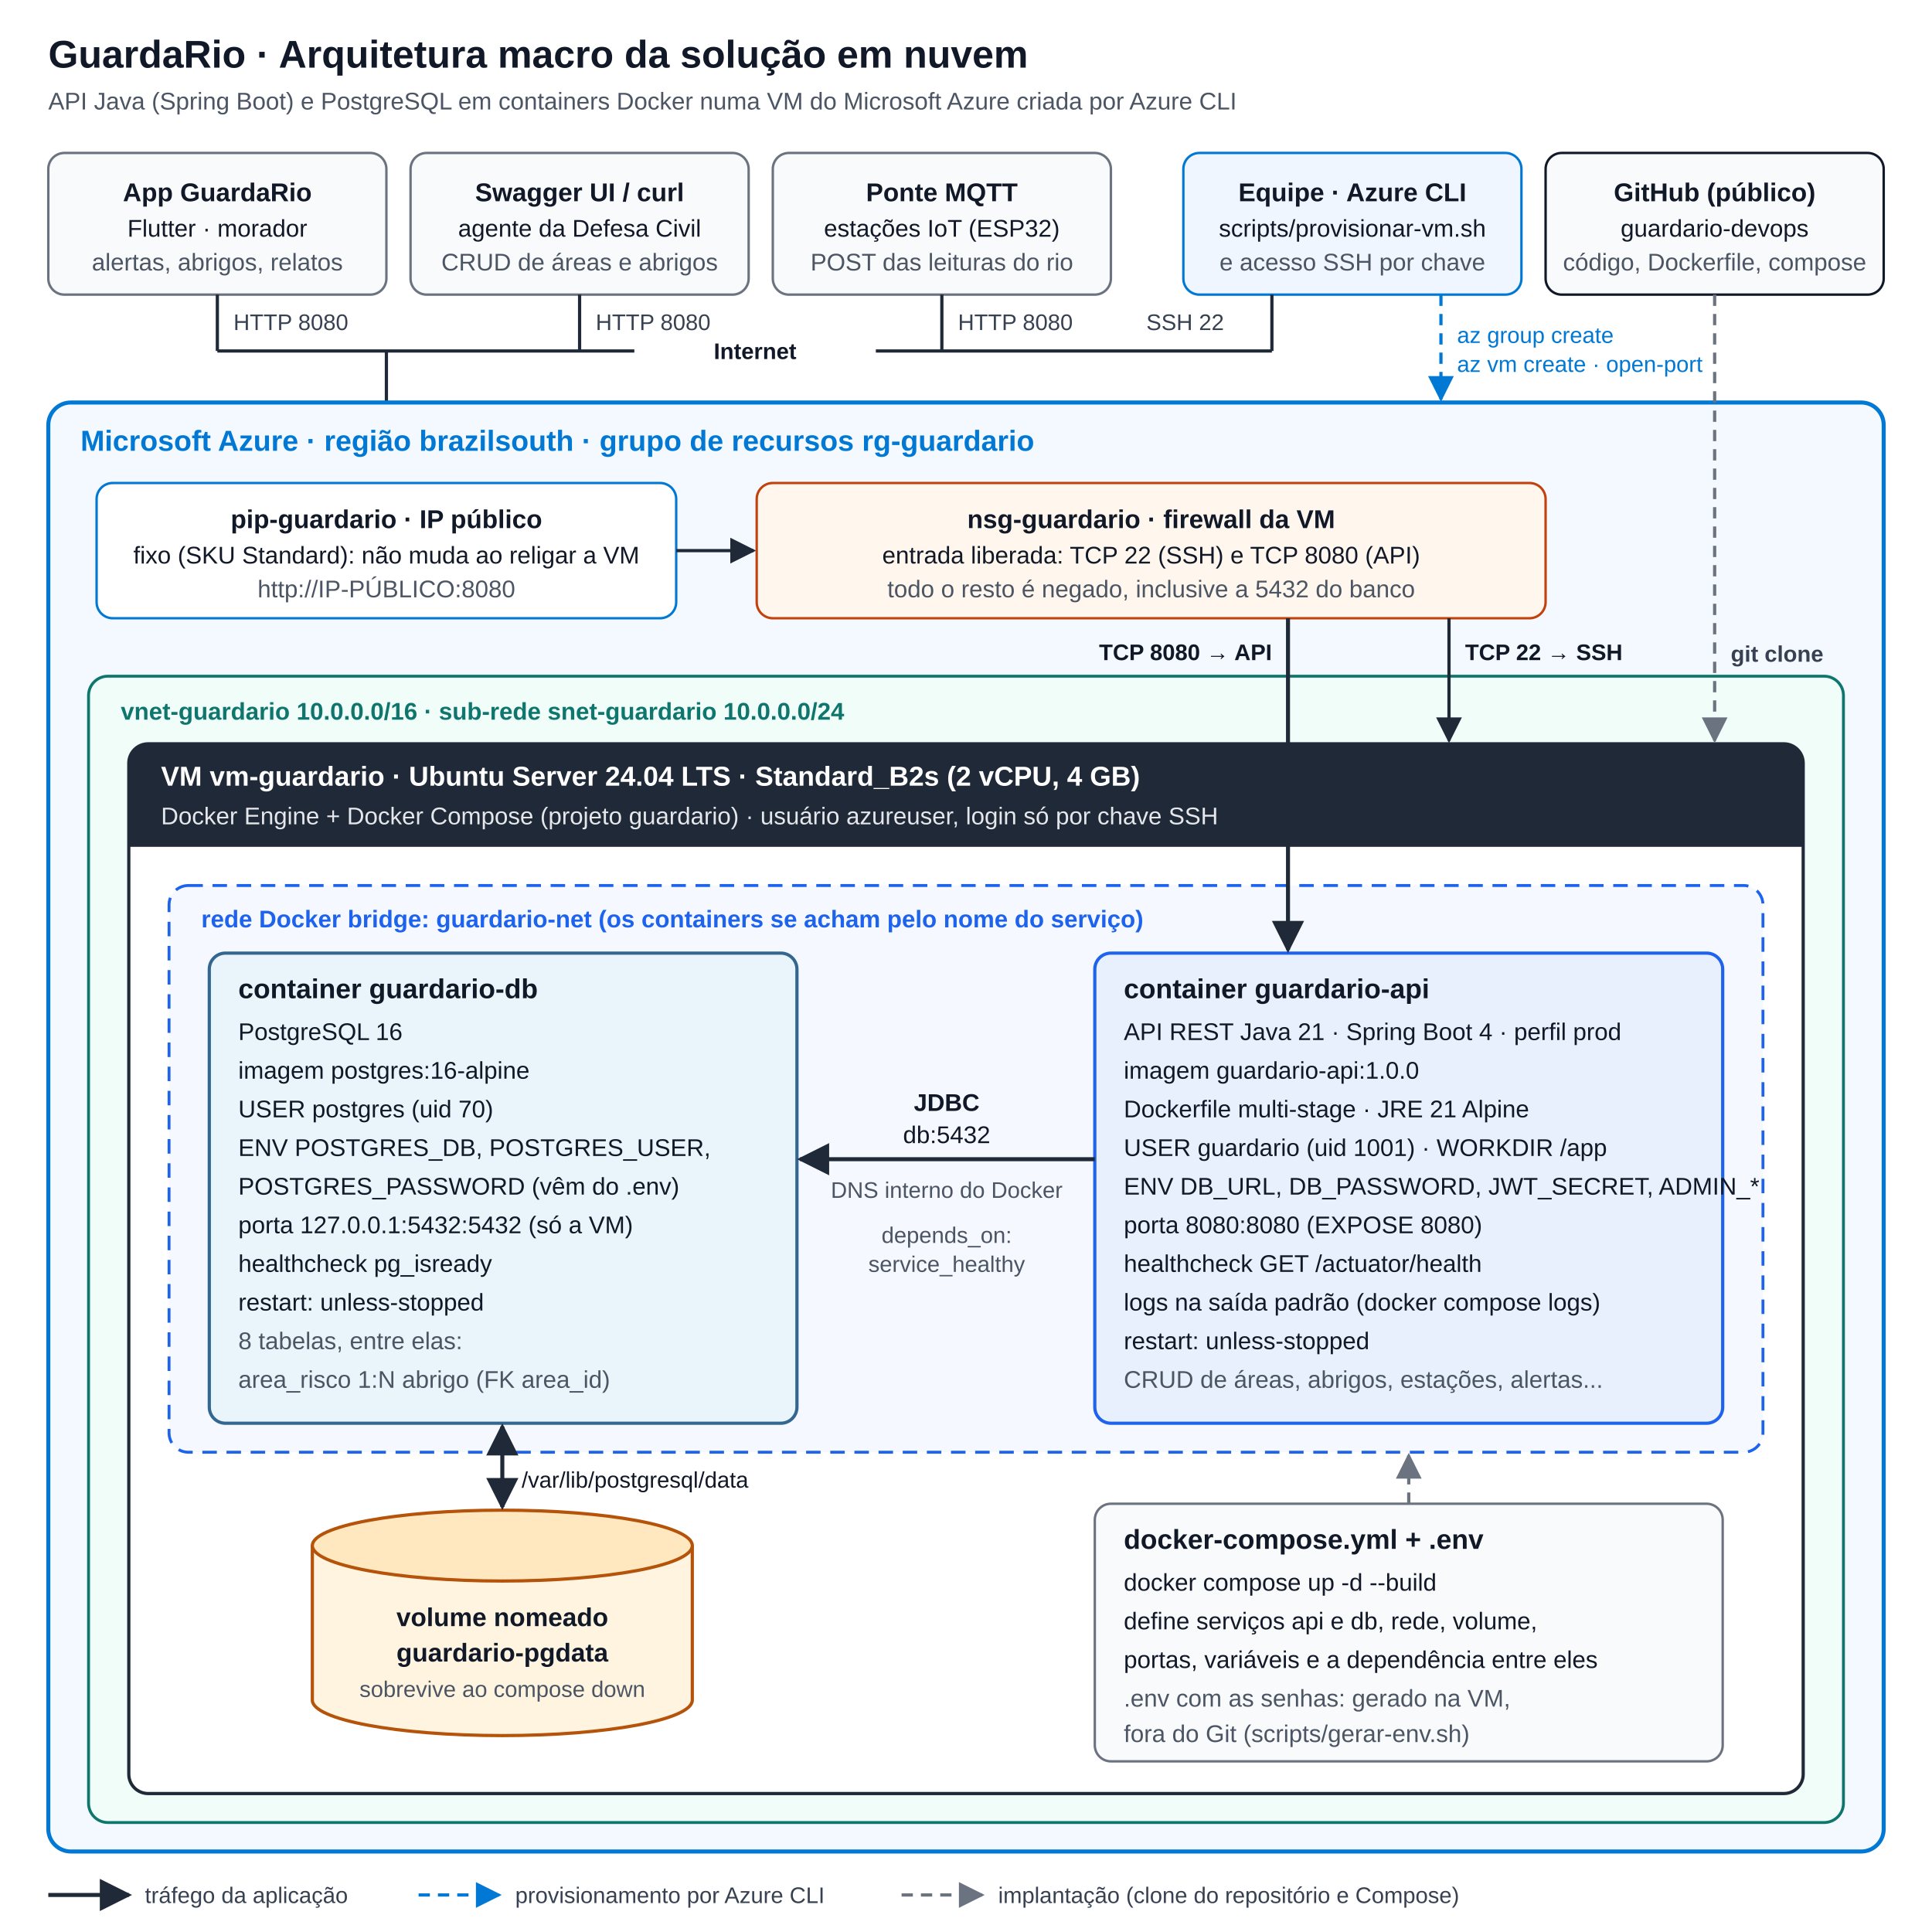
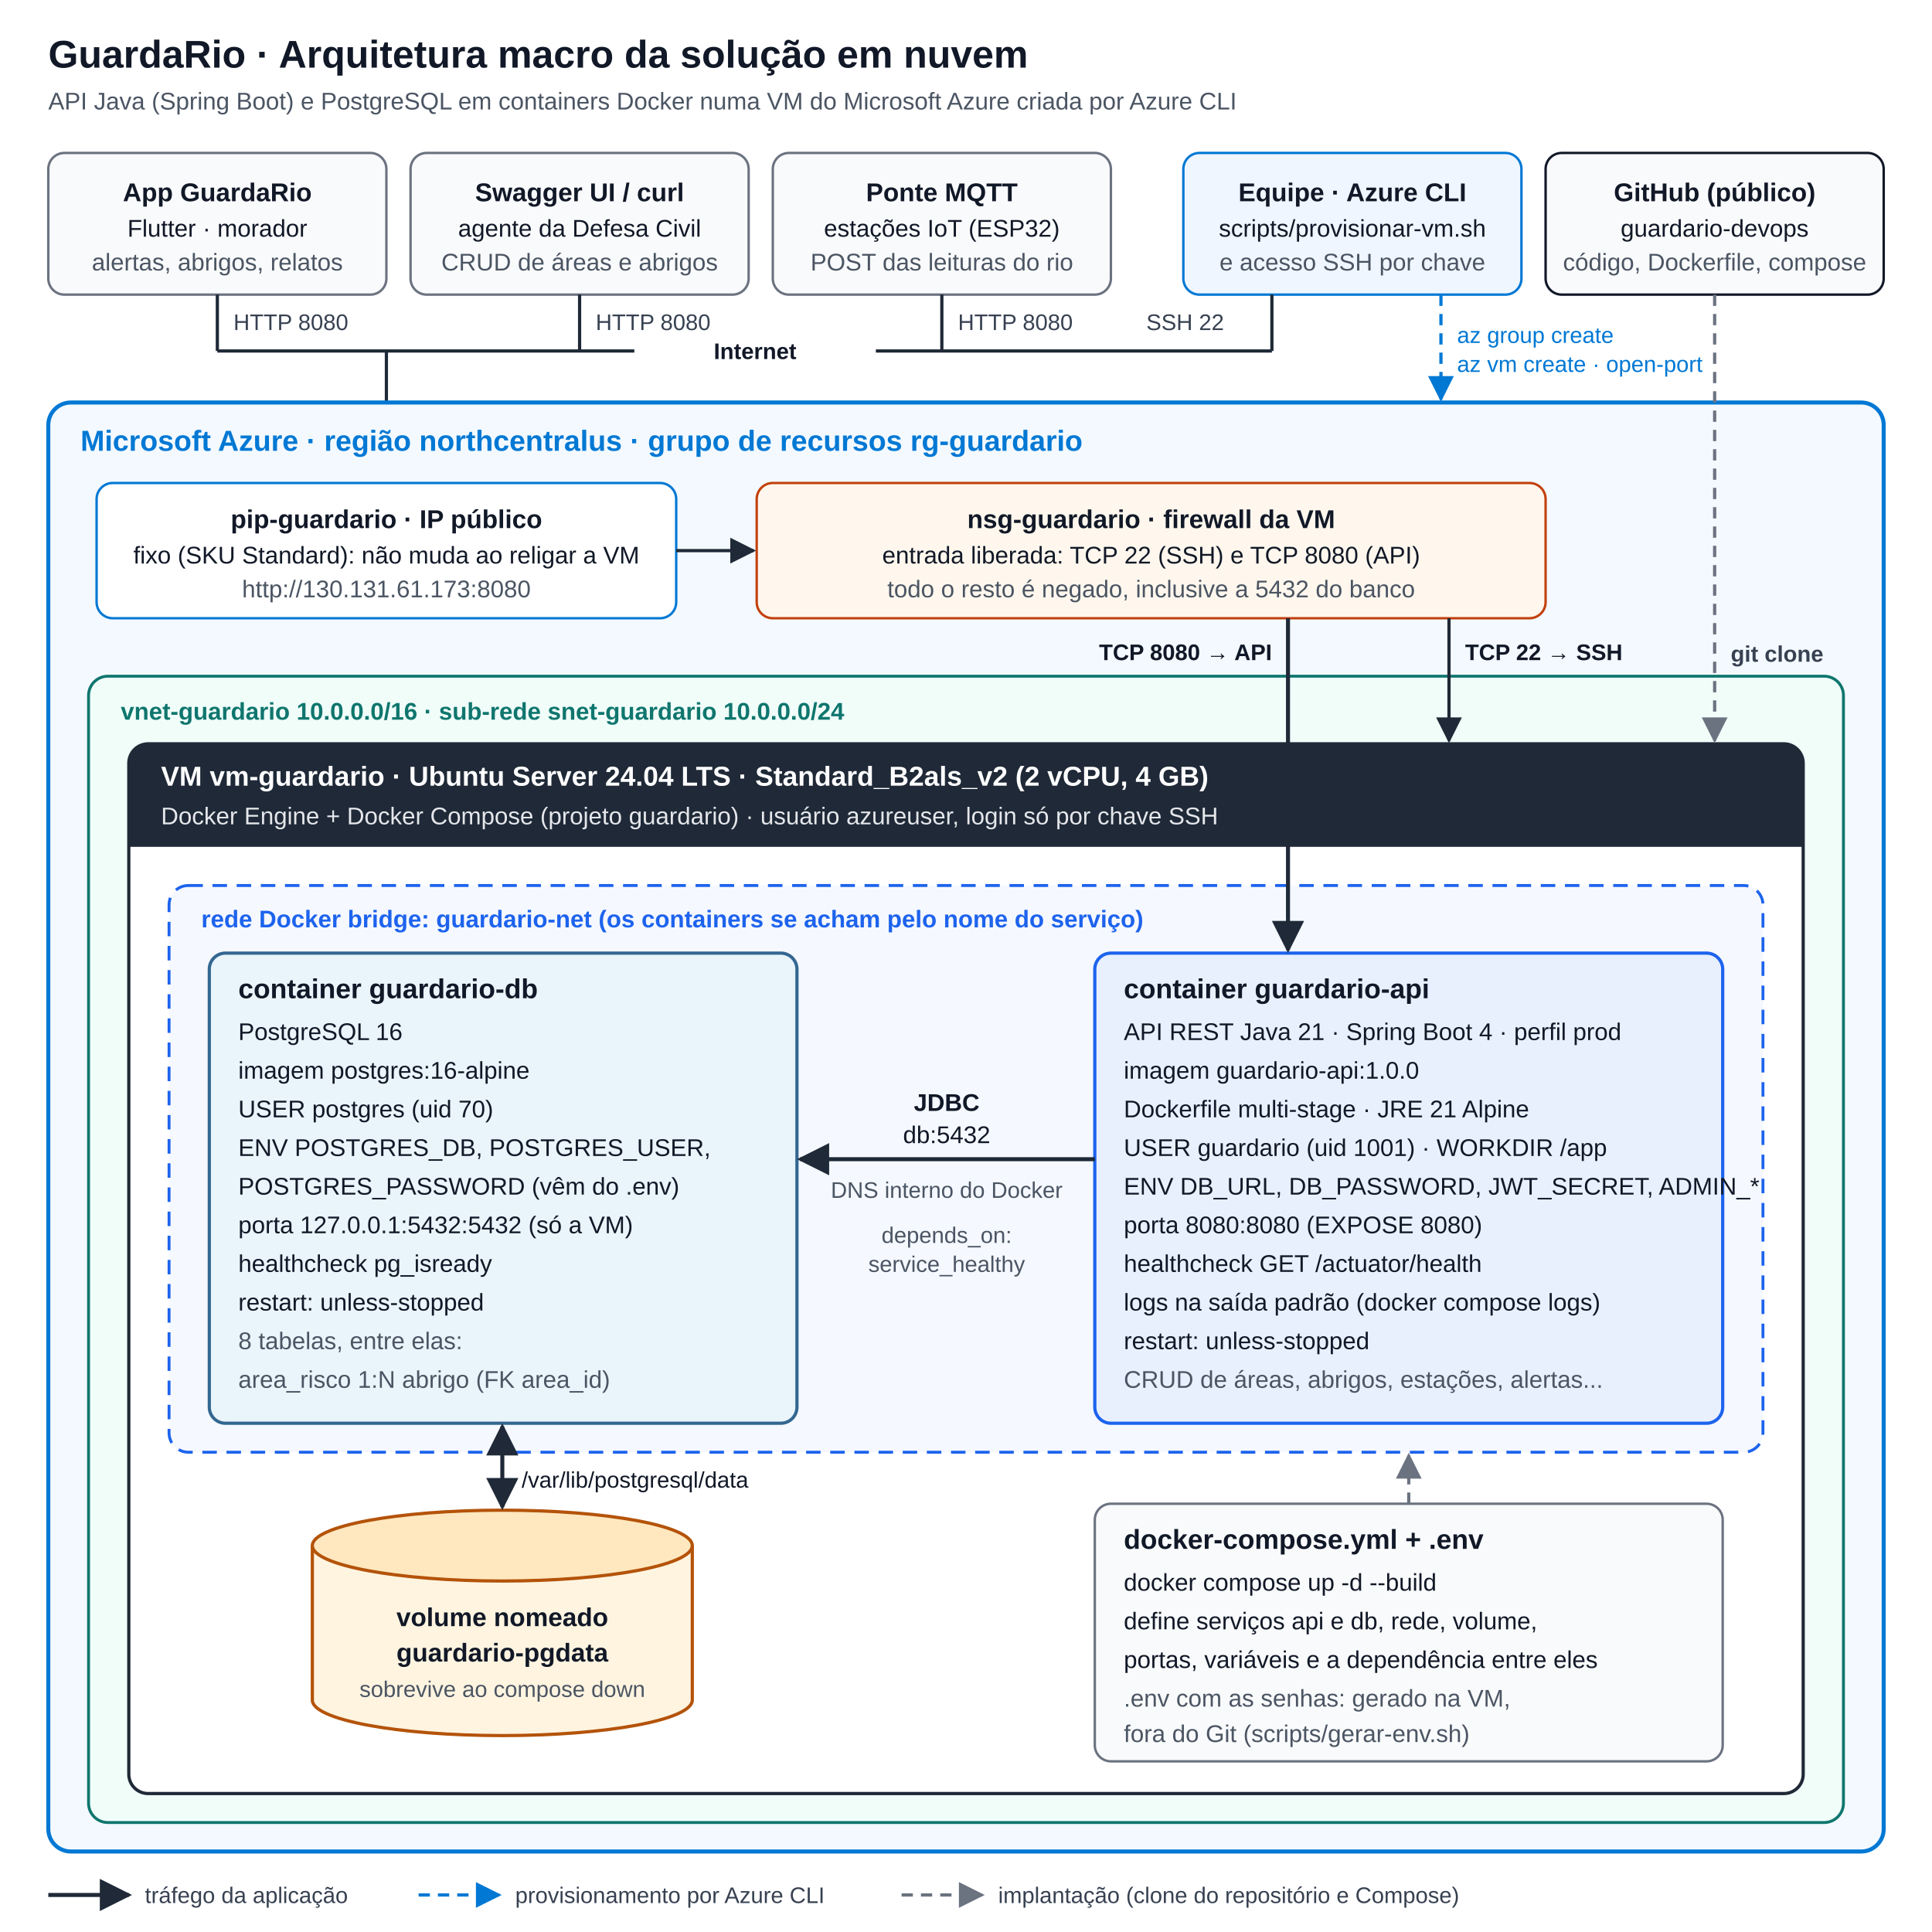
<svg xmlns="http://www.w3.org/2000/svg" viewBox="0 0 1200 1200" width="1200" height="1200" font-family="Segoe UI, Arial, Helvetica, sans-serif">
  <defs>
    <marker id="seta" viewBox="0 0 10 10" refX="9" refY="5" markerWidth="8" markerHeight="8" orient="auto-start-reverse">
      <path d="M0,0 L10,5 L0,10 z" fill="#1F2937" />
    </marker>
    <marker id="setaAzul" viewBox="0 0 10 10" refX="9" refY="5" markerWidth="8" markerHeight="8" orient="auto-start-reverse">
      <path d="M0,0 L10,5 L0,10 z" fill="#0078D4" />
    </marker>
    <marker id="setaCinza" viewBox="0 0 10 10" refX="9" refY="5" markerWidth="8" markerHeight="8" orient="auto-start-reverse">
      <path d="M0,0 L10,5 L0,10 z" fill="#6B7280" />
    </marker>
  </defs>
  <rect width="1200" height="1200" fill="#FFFFFF" />
  <text x="30" y="42" font-size="24" font-weight="700" fill="#111827">GuardaRio · Arquitetura macro da solução em nuvem</text>
  <text x="30" y="68" font-size="15" fill="#4B5563">API Java (Spring Boot) e PostgreSQL em containers Docker numa VM do Microsoft Azure criada por Azure CLI</text>
  <g font-size="15" fill="#111827">
    <rect x="30" y="95" width="210" height="88" rx="10" fill="#F9FAFB" stroke="#6B7280" stroke-width="1.5" />
    <text x="135" y="125" text-anchor="middle" font-weight="700" font-size="16">App GuardaRio</text>
    <text x="135" y="147" text-anchor="middle">Flutter · morador</text>
    <text x="135" y="168" text-anchor="middle" fill="#4B5563">alertas, abrigos, relatos</text>
    <rect x="255" y="95" width="210" height="88" rx="10" fill="#F9FAFB" stroke="#6B7280" stroke-width="1.5" />
    <text x="360" y="125" text-anchor="middle" font-weight="700" font-size="16">Swagger UI / curl</text>
    <text x="360" y="147" text-anchor="middle">agente da Defesa Civil</text>
    <text x="360" y="168" text-anchor="middle" fill="#4B5563">CRUD de áreas e abrigos</text>
    <rect x="480" y="95" width="210" height="88" rx="10" fill="#F9FAFB" stroke="#6B7280" stroke-width="1.5" />
    <text x="585" y="125" text-anchor="middle" font-weight="700" font-size="16">Ponte MQTT</text>
    <text x="585" y="147" text-anchor="middle">estações IoT (ESP32)</text>
    <text x="585" y="168" text-anchor="middle" fill="#4B5563">POST das leituras do rio</text>
    <rect x="735" y="95" width="210" height="88" rx="10" fill="#EFF6FF" stroke="#0078D4" stroke-width="1.5" />
    <text x="840" y="125" text-anchor="middle" font-weight="700" font-size="16">Equipe · Azure CLI</text>
    <text x="840" y="147" text-anchor="middle">scripts/provisionar-vm.sh</text>
    <text x="840" y="168" text-anchor="middle" fill="#4B5563">e acesso SSH por chave</text>
    <rect x="960" y="95" width="210" height="88" rx="10" fill="#F9FAFB" stroke="#111827" stroke-width="1.5" />
    <text x="1065" y="125" text-anchor="middle" font-weight="700" font-size="16">GitHub (público)</text>
    <text x="1065" y="147" text-anchor="middle">guardario-devops</text>
    <text x="1065" y="168" text-anchor="middle" fill="#4B5563">código, Dockerfile, compose</text>
  </g>
  <g stroke="#1F2937" stroke-width="2" fill="none">
    <line x1="135" y1="183" x2="135" y2="218" />
    <line x1="360" y1="183" x2="360" y2="218" />
    <line x1="585" y1="183" x2="585" y2="218" />
    <line x1="790" y1="183" x2="790" y2="218" />
    <line x1="135" y1="218" x2="790" y2="218" />
    <line x1="240" y1="218" x2="240" y2="298" marker-end="url(#seta)" />
  </g>
  <g font-size="14" fill="#111827">
    <rect x="394" y="207" width="150" height="22" fill="#FFFFFF" />
    <text x="469" y="223" text-anchor="middle" font-weight="700">Internet</text>
    <text x="145" y="205" fill="#374151">HTTP 8080</text>
    <text x="370" y="205" fill="#374151">HTTP 8080</text>
    <text x="595" y="205" fill="#374151">HTTP 8080</text>
    <text x="712" y="205" fill="#374151">SSH 22</text>
  </g>
  <line x1="895" y1="183" x2="895" y2="248" stroke="#0078D4" stroke-width="2" stroke-dasharray="7 5" marker-end="url(#setaAzul)" />
  <text x="905" y="213" font-size="14" fill="#0078D4">az group create</text>
  <text x="905" y="231" font-size="14" fill="#0078D4">az vm create · open-port</text>
  <rect x="30" y="250" width="1140" height="900" rx="14" fill="#F3F9FE" stroke="#0078D4" stroke-width="2.5" />
-   <text x="50" y="280" font-size="18" font-weight="700" fill="#0078D4">Microsoft Azure · região brazilsouth · grupo de recursos rg-guardario</text>
+   <text x="50" y="280" font-size="18" font-weight="700" fill="#0078D4">Microsoft Azure · região northcentralus · grupo de recursos rg-guardario</text>
  <rect x="60" y="300" width="360" height="84" rx="10" fill="#FFFFFF" stroke="#0078D4" stroke-width="1.5" />
  <text x="240" y="328" text-anchor="middle" font-size="16" font-weight="700" fill="#111827">pip-guardario · IP público</text>
  <text x="240" y="350" text-anchor="middle" font-size="15" fill="#111827">fixo (SKU Standard): não muda ao religar a VM</text>
-   <text x="240" y="371" text-anchor="middle" font-size="15" fill="#4B5563">http://IP-PÚBLICO:8080</text>
+   <text x="240" y="371" text-anchor="middle" font-size="15" fill="#4B5563">http://130.131.61.173:8080</text>
  <rect x="470" y="300" width="490" height="84" rx="10" fill="#FFF7ED" stroke="#C2410C" stroke-width="1.5" />
  <text x="715" y="328" text-anchor="middle" font-size="16" font-weight="700" fill="#111827">nsg-guardario · firewall da VM</text>
  <text x="715" y="350" text-anchor="middle" font-size="15" fill="#111827">entrada liberada: TCP 22 (SSH) e TCP 8080 (API)</text>
  <text x="715" y="371" text-anchor="middle" font-size="15" fill="#4B5563">todo o resto é negado, inclusive a 5432 do banco</text>
  <line x1="420" y1="342" x2="468" y2="342" stroke="#1F2937" stroke-width="2" marker-end="url(#seta)" />
  <rect x="55" y="420" width="1090" height="712" rx="12" fill="#F0FDF9" stroke="#0F766E" stroke-width="1.8" />
  <text x="75" y="447" font-size="15" font-weight="700" fill="#0F766E">vnet-guardario 10.0.0.0/16 · sub-rede snet-guardario 10.0.0.0/24</text>
  <rect x="80" y="462" width="1040" height="652" rx="12" fill="#FFFFFF" stroke="#1F2937" stroke-width="2" />
  <path d="M92,462 h1016 a12,12 0 0 1 12,12 v52 h-1040 v-52 a12,12 0 0 1 12,-12 z" fill="#1F2937" />
-   <text x="100" y="488" font-size="17" font-weight="700" fill="#FFFFFF">VM vm-guardario · Ubuntu Server 24.04 LTS · Standard_B2s (2 vCPU, 4 GB)</text>
+   <text x="100" y="488" font-size="17" font-weight="700" fill="#FFFFFF">VM vm-guardario · Ubuntu Server 24.04 LTS · Standard_B2als_v2 (2 vCPU, 4 GB)</text>
  <text x="100" y="512" font-size="15" fill="#E5E7EB">Docker Engine + Docker Compose (projeto guardario) · usuário azureuser, login só por chave SSH</text>
  <rect x="105" y="550" width="990" height="352" rx="12" fill="#F5F8FF" stroke="#1D63ED" stroke-width="1.8" stroke-dasharray="9 6" />
  <text x="125" y="576" font-size="15" font-weight="700" fill="#1D63ED">rede Docker bridge: guardario-net (os containers se acham pelo nome do serviço)</text>
  <rect x="130" y="592" width="365" height="292" rx="10" fill="#EAF4FB" stroke="#336791" stroke-width="2" />
  <text x="148" y="620" font-size="17" font-weight="700" fill="#111827">container guardario-db</text>
  <g font-size="15" fill="#111827">
    <text x="148" y="646">PostgreSQL 16</text>
    <text x="148" y="670">imagem postgres:16-alpine</text>
    <text x="148" y="694">USER postgres (uid 70)</text>
    <text x="148" y="718">ENV POSTGRES_DB, POSTGRES_USER,</text>
    <text x="148" y="742">POSTGRES_PASSWORD (vêm do .env)</text>
    <text x="148" y="766">porta 127.0.0.1:5432:5432 (só a VM)</text>
    <text x="148" y="790">healthcheck pg_isready</text>
    <text x="148" y="814">restart: unless-stopped</text>
    <text x="148" y="838" fill="#4B5563">8 tabelas, entre elas:</text>
    <text x="148" y="862" fill="#4B5563">area_risco 1:N abrigo (FK area_id)</text>
  </g>
  <rect x="680" y="592" width="390" height="292" rx="10" fill="#E8F0FE" stroke="#1D63ED" stroke-width="2" />
  <text x="698" y="620" font-size="17" font-weight="700" fill="#111827">container guardario-api</text>
  <g font-size="15" fill="#111827">
    <text x="698" y="646">API REST Java 21 · Spring Boot 4 · perfil prod</text>
    <text x="698" y="670">imagem guardario-api:1.0.0</text>
    <text x="698" y="694">Dockerfile multi-stage · JRE 21 Alpine</text>
    <text x="698" y="718">USER guardario (uid 1001) · WORKDIR /app</text>
    <text x="698" y="742">ENV DB_URL, DB_PASSWORD, JWT_SECRET, ADMIN_*</text>
    <text x="698" y="766">porta 8080:8080 (EXPOSE 8080)</text>
    <text x="698" y="790">healthcheck GET /actuator/health</text>
    <text x="698" y="814">logs na saída padrão (docker compose logs)</text>
    <text x="698" y="838">restart: unless-stopped</text>
    <text x="698" y="862" fill="#4B5563">CRUD de áreas, abrigos, estações, alertas...</text>
  </g>
  <line x1="680" y1="720" x2="497" y2="720" stroke="#1F2937" stroke-width="2.5" marker-end="url(#seta)" />
  <g font-size="15" fill="#111827" text-anchor="middle">
    <text x="588" y="690" font-weight="700">JDBC</text>
    <text x="588" y="710">db:5432</text>
    <text x="588" y="744" fill="#4B5563" font-size="14">DNS interno do Docker</text>
    <text x="588" y="772" fill="#4B5563" font-size="14">depends_on:</text>
    <text x="588" y="790" fill="#4B5563" font-size="14">service_healthy</text>
  </g>
  <line x1="800" y1="384" x2="800" y2="590" stroke="#1F2937" stroke-width="2.5" marker-end="url(#seta)" />
  <text x="790" y="410" text-anchor="end" font-size="14" font-weight="700" fill="#111827">TCP 8080 → API</text>
  <line x1="900" y1="384" x2="900" y2="460" stroke="#1F2937" stroke-width="2" marker-end="url(#seta)" />
  <text x="910" y="410" font-size="14" font-weight="700" fill="#111827">TCP 22 → SSH</text>
  <path d="M1065,183 V460" stroke="#6B7280" stroke-width="2" stroke-dasharray="7 5" fill="none" marker-end="url(#setaCinza)" />
  <rect x="1073" y="395" width="80" height="22" fill="#F3F9FE" />
  <text x="1075" y="411" font-size="14" font-weight="700" fill="#374151">git clone</text>
  <rect x="680" y="934" width="390" height="160" rx="10" fill="#F9FAFB" stroke="#6B7280" stroke-width="1.5" />
  <text x="698" y="962" font-size="17" font-weight="700" fill="#111827">docker-compose.yml + .env</text>
  <g font-size="15" fill="#111827">
    <text x="698" y="988">docker compose up -d --build</text>
    <text x="698" y="1012">define serviços api e db, rede, volume,</text>
    <text x="698" y="1036">portas, variáveis e a dependência entre eles</text>
    <text x="698" y="1060" fill="#4B5563">.env com as senhas: gerado na VM,</text>
    <text x="698" y="1082" fill="#4B5563">fora do Git (scripts/gerar-env.sh)</text>
  </g>
  <line x1="875" y1="934" x2="875" y2="904" stroke="#6B7280" stroke-width="2" stroke-dasharray="7 5" marker-end="url(#setaCinza)" />
  <g>
    <path d="M194,960 v96 a118,22 0 0 0 236,0 v-96" fill="#FFF4E0" stroke="#B45309" stroke-width="2" />
    <ellipse cx="312" cy="960" rx="118" ry="22" fill="#FFE8BF" stroke="#B45309" stroke-width="2" />
    <text x="312" y="1010" text-anchor="middle" font-size="16" font-weight="700" fill="#111827">volume nomeado</text>
    <text x="312" y="1032" text-anchor="middle" font-size="16" font-weight="700" fill="#111827">guardario-pgdata</text>
    <text x="312" y="1054" text-anchor="middle" font-size="14" fill="#4B5563">sobrevive ao compose down</text>
  </g>
  <line x1="312" y1="886" x2="312" y2="936" stroke="#1F2937" stroke-width="2.5" marker-start="url(#seta)" marker-end="url(#seta)" />
  <text x="324" y="924" font-size="14" fill="#111827">/var/lib/postgresql/data</text>
  <g font-size="14" fill="#374151">
    <line x1="30" y1="1177" x2="80" y2="1177" stroke="#1F2937" stroke-width="2.5" marker-end="url(#seta)" />
    <text x="90" y="1182">tráfego da aplicação</text>
    <line x1="260" y1="1177" x2="310" y2="1177" stroke="#0078D4" stroke-width="2" stroke-dasharray="7 5" marker-end="url(#setaAzul)" />
    <text x="320" y="1182">provisionamento por Azure CLI</text>
    <line x1="560" y1="1177" x2="610" y2="1177" stroke="#6B7280" stroke-width="2" stroke-dasharray="7 5" marker-end="url(#setaCinza)" />
    <text x="620" y="1182">implantação (clone do repositório e Compose)</text>
  </g>
</svg>
